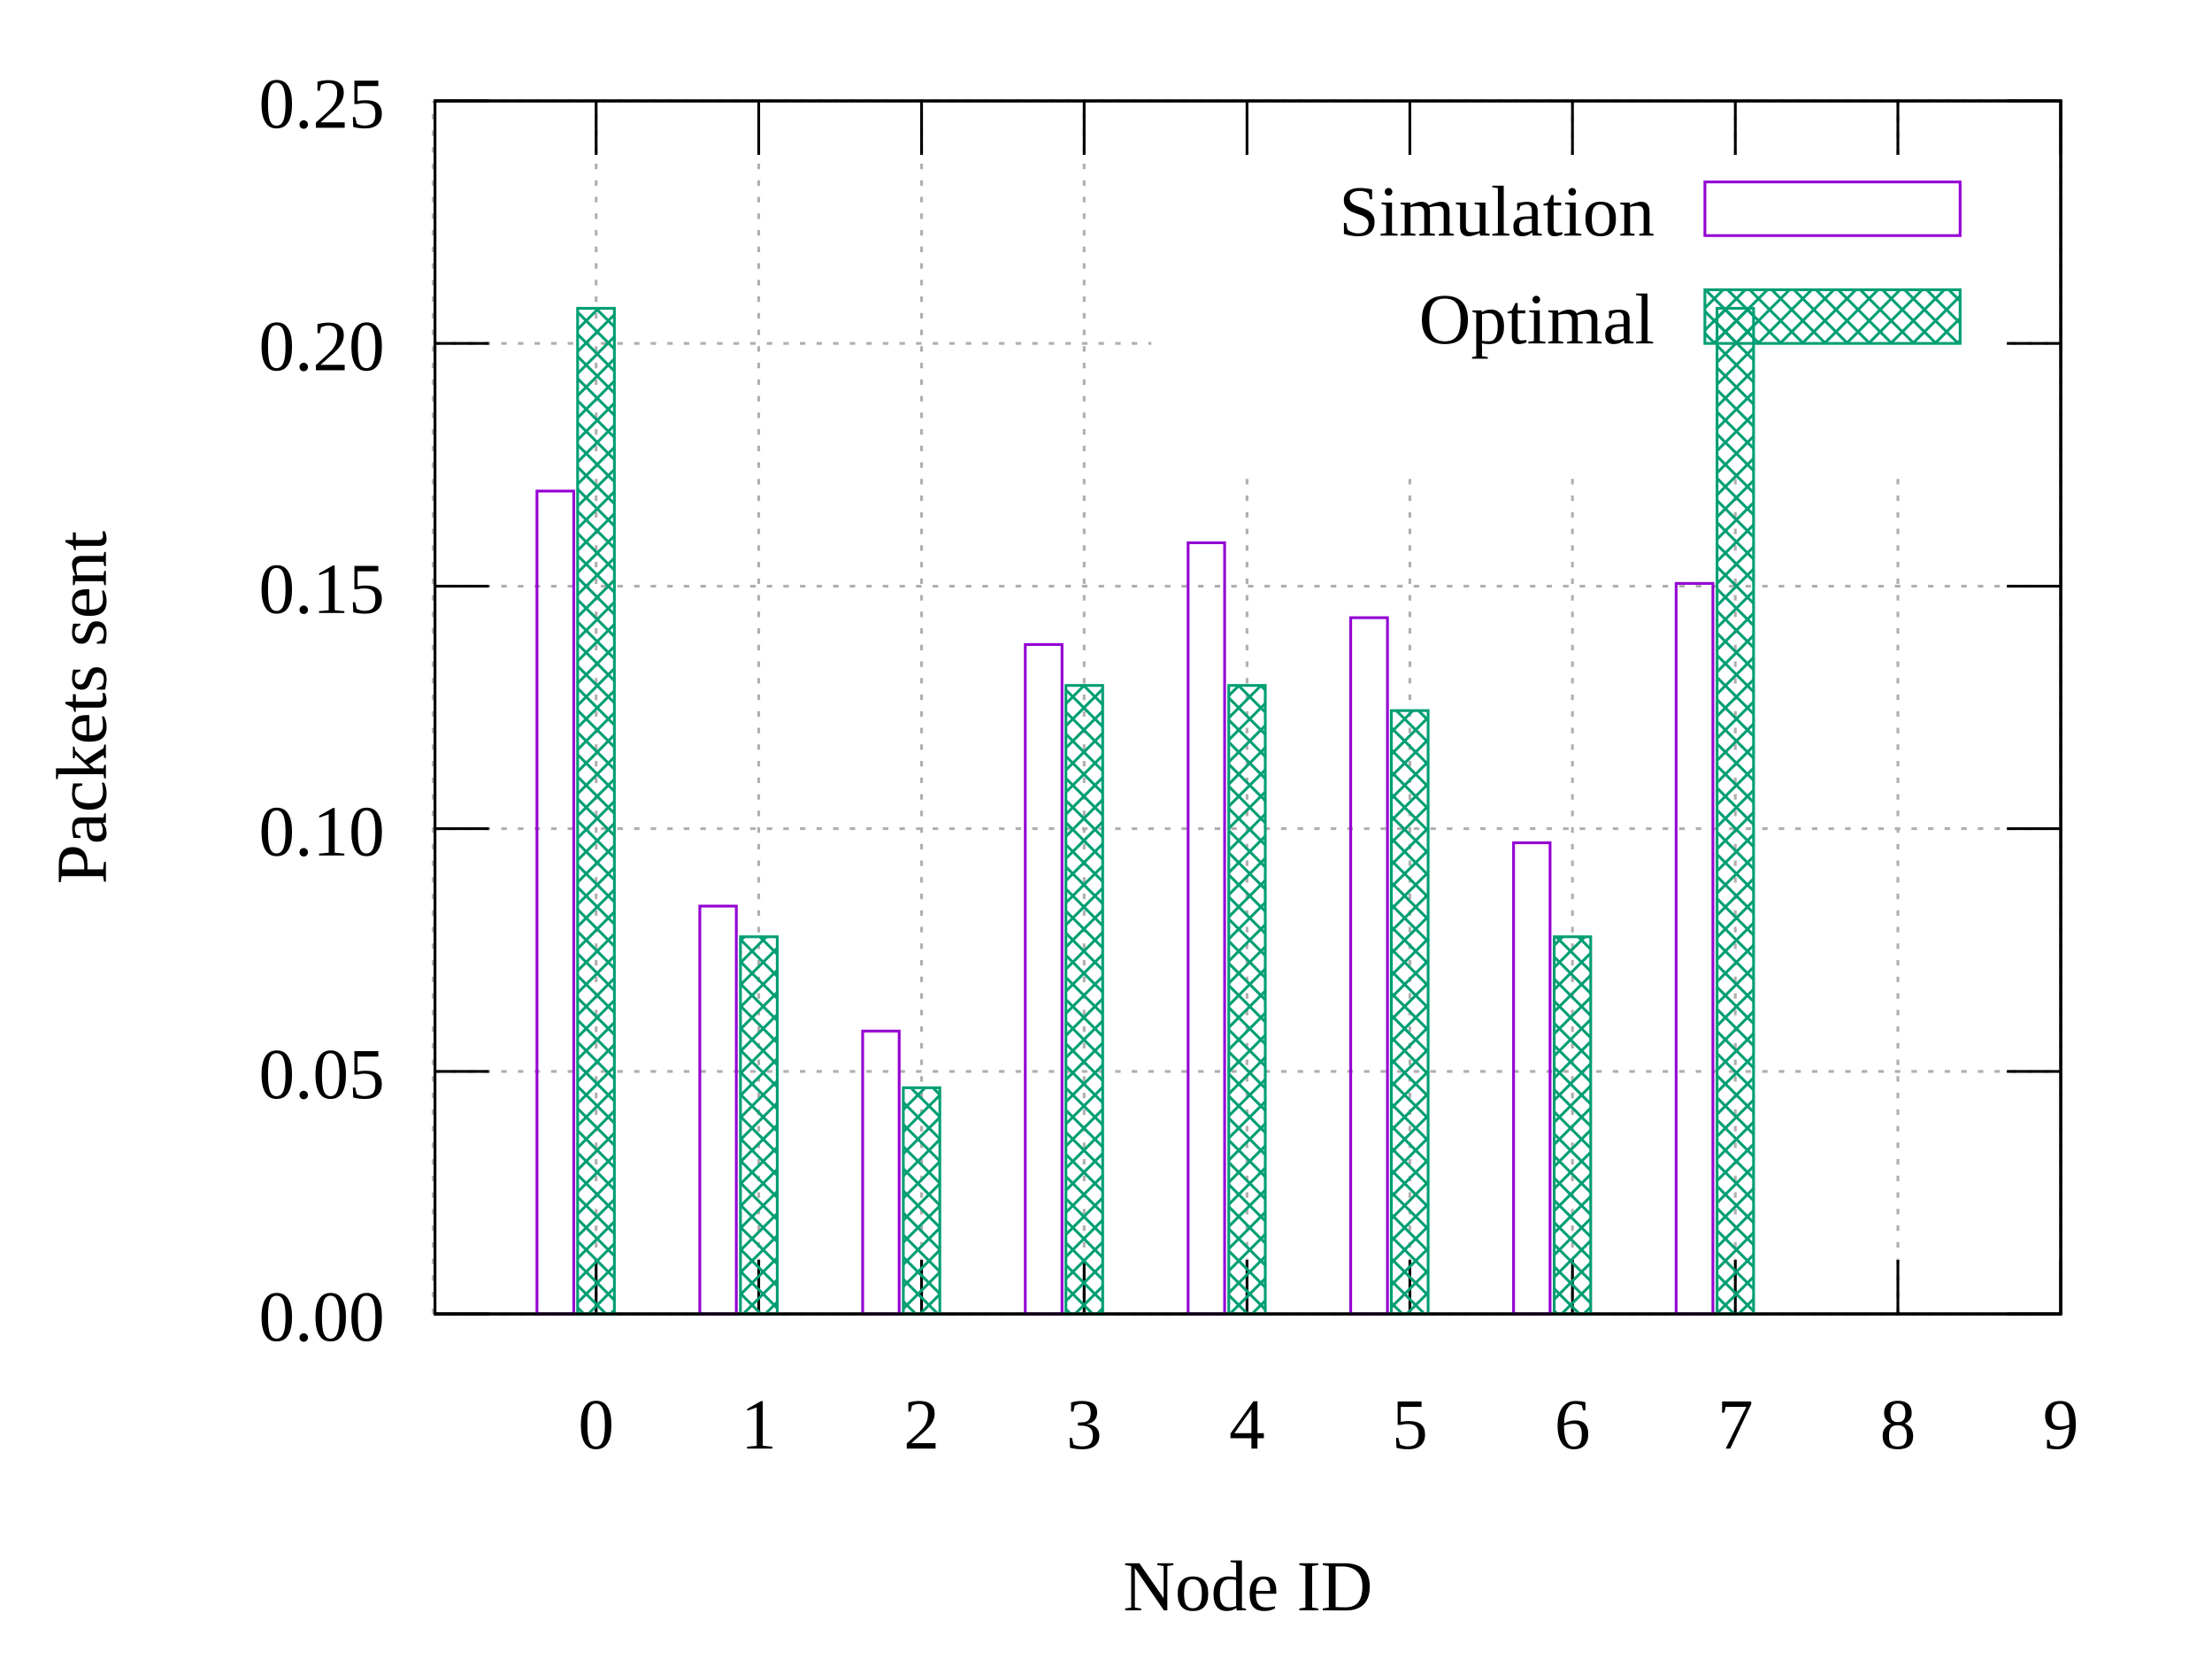
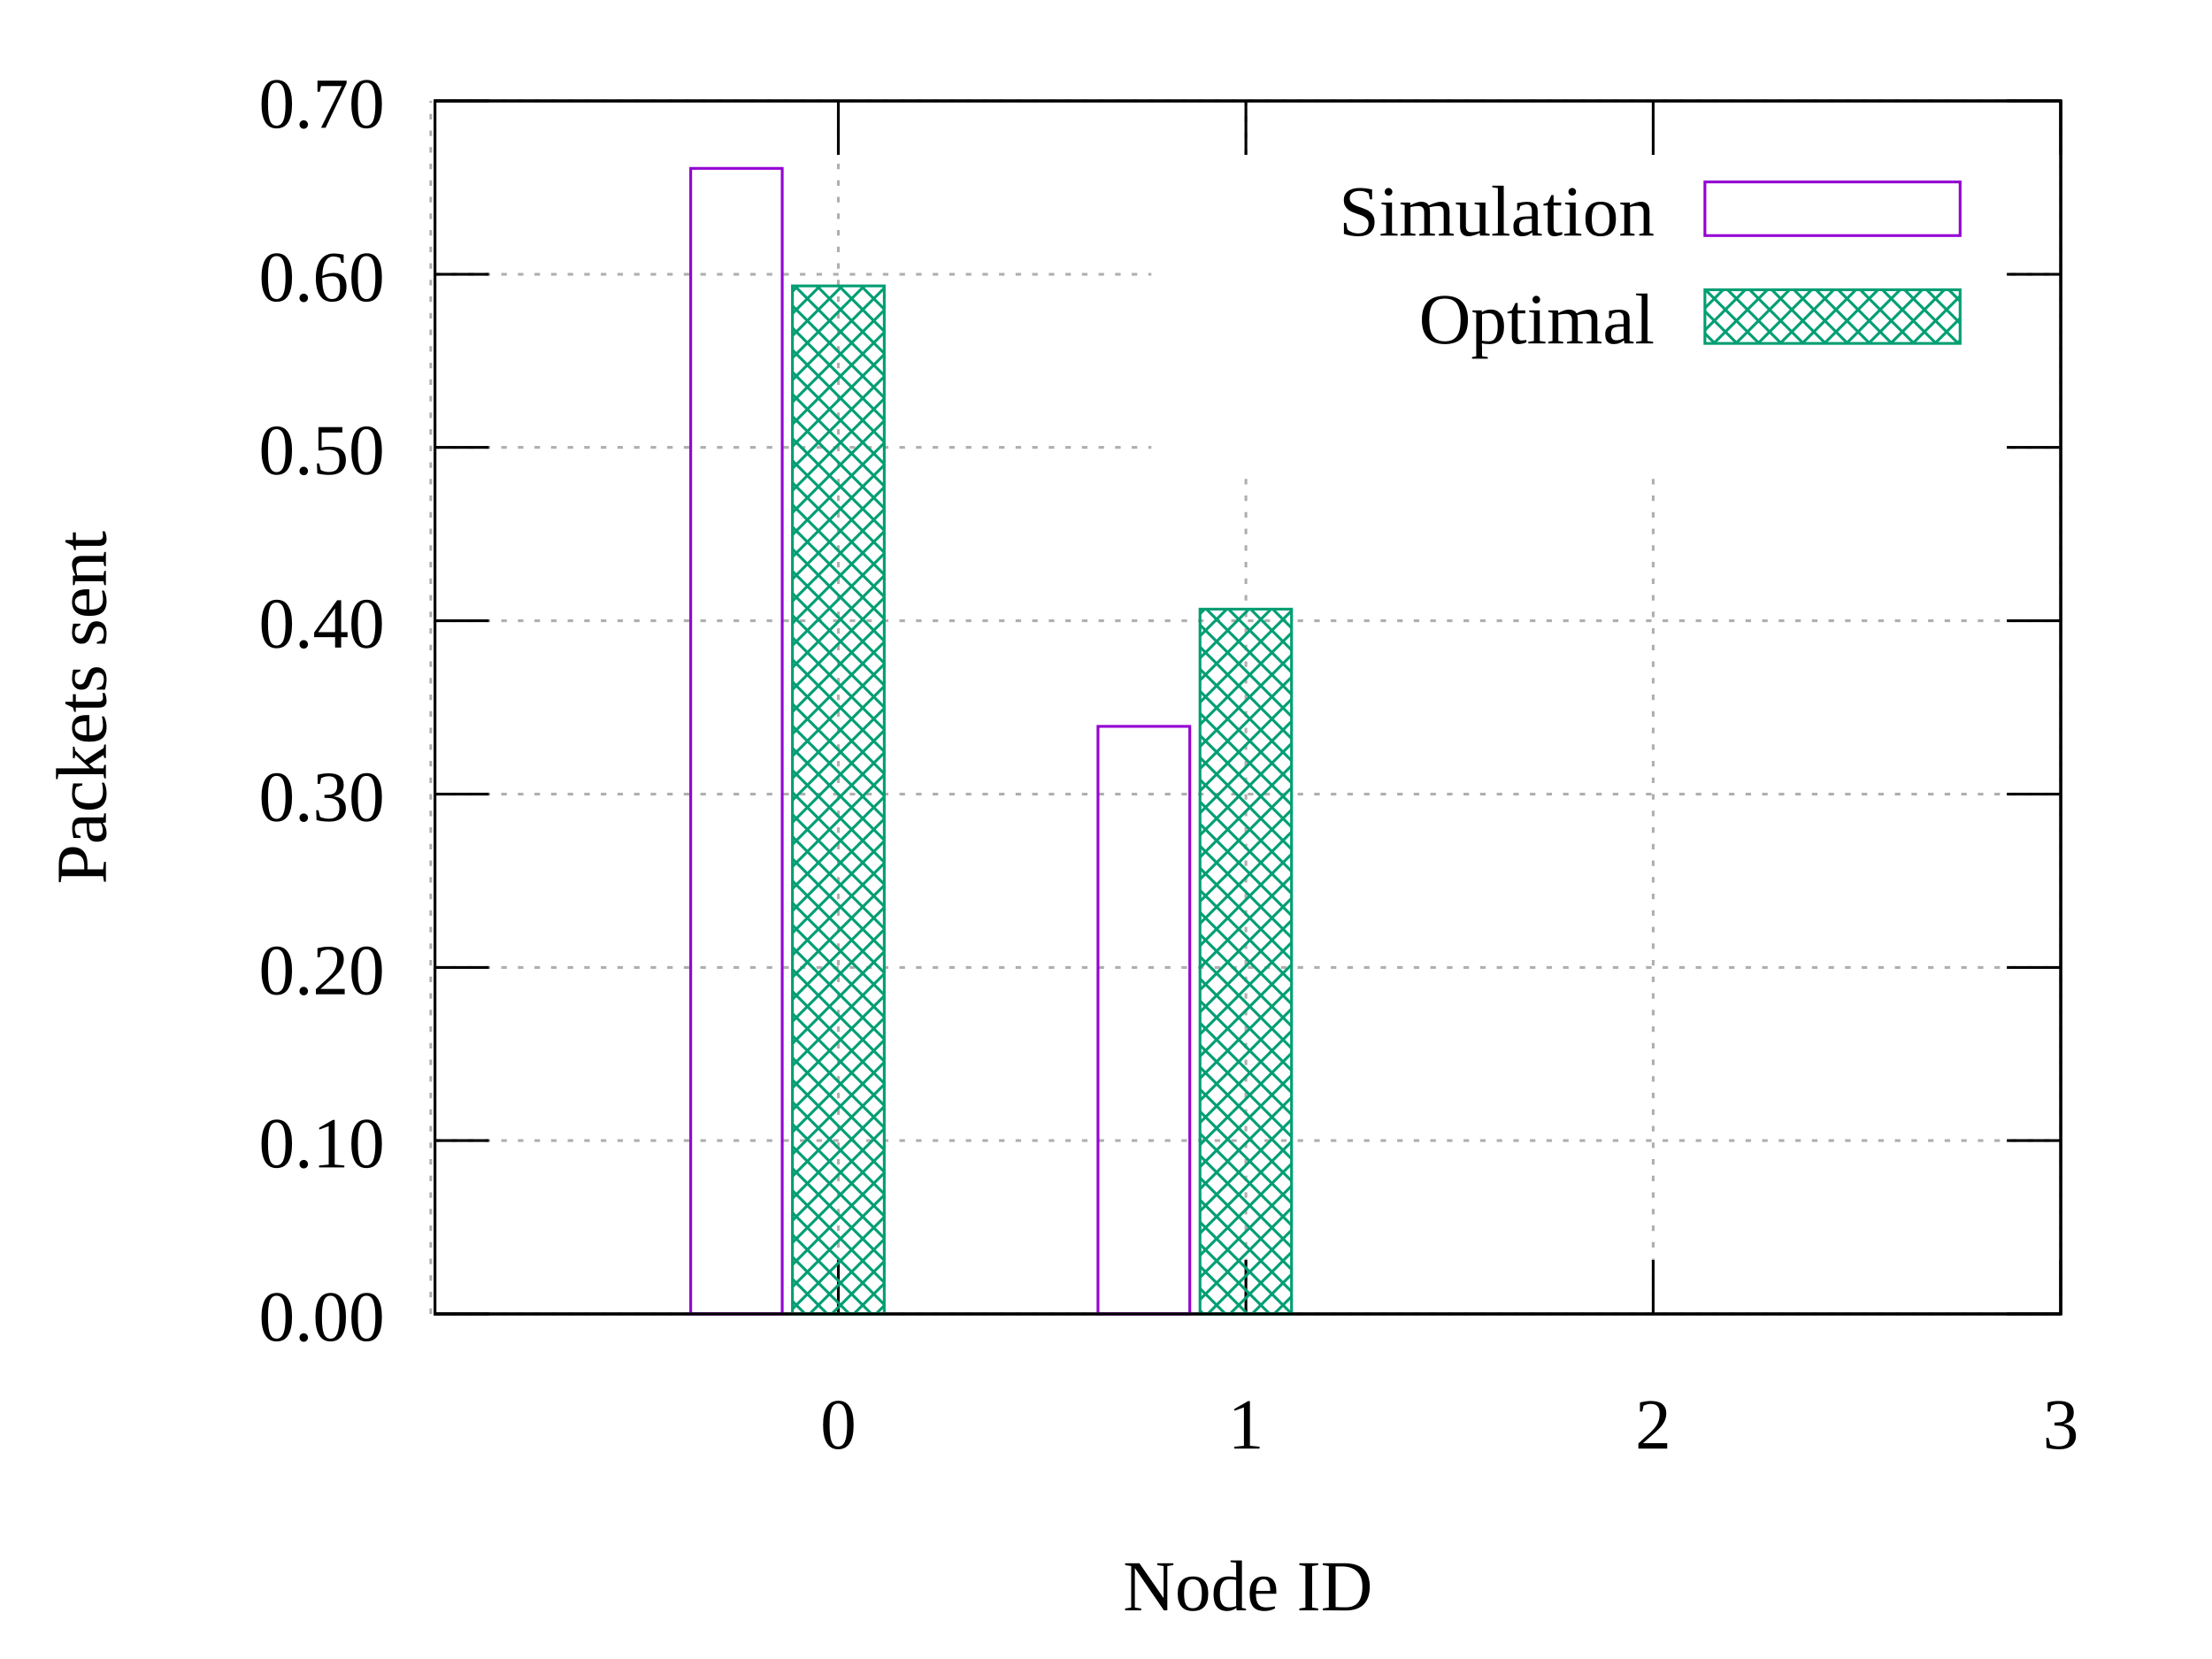
<svg xmlns="http://www.w3.org/2000/svg" xmlns:xlink="http://www.w3.org/1999/xlink" width="800" height="600" viewBox="0 0 800 600">
  <g id="gnuplot_canvas">
    <rect x="0" y="0" width="800" height="600" fill="none" />
    <defs>
      <circle id="gpDot" r="0.5" stroke-width="0.5" />
      <path id="gpPt0" stroke-width="0.103" stroke="currentColor" d="M-1,0 h2 M0,-1 v2" />
      <path id="gpPt1" stroke-width="0.103" stroke="currentColor" d="M-1,-1 L1,1 M1,-1 L-1,1" />
      <path id="gpPt2" stroke-width="0.103" stroke="currentColor" d="M-1,0 L1,0 M0,-1 L0,1 M-1,-1 L1,1 M-1,1 L1,-1" />
      <rect id="gpPt3" stroke-width="0.103" stroke="currentColor" x="-1" y="-1" width="2" height="2" />
      <rect id="gpPt4" stroke-width="0.103" stroke="currentColor" fill="currentColor" x="-1" y="-1" width="2" height="2" />
      <circle id="gpPt5" stroke-width="0.103" stroke="currentColor" cx="0" cy="0" r="1" />
      <use xlink:href="#gpPt5" id="gpPt6" fill="currentColor" stroke="none" />
      <path id="gpPt7" stroke-width="0.103" stroke="currentColor" d="M0,-1.33 L-1.33,0.67 L1.33,0.67 z" />
      <use xlink:href="#gpPt7" id="gpPt8" fill="currentColor" stroke="none" />
      <use xlink:href="#gpPt7" id="gpPt9" stroke="currentColor" transform="rotate(180)" />
      <use xlink:href="#gpPt9" id="gpPt10" fill="currentColor" stroke="none" />
      <use xlink:href="#gpPt3" id="gpPt11" stroke="currentColor" transform="rotate(45)" />
      <use xlink:href="#gpPt11" id="gpPt12" fill="currentColor" stroke="none" />
      <path id="gpPt13" stroke-width="0.103" stroke="currentColor" d="M0,1.330 L1.265,0.411 L0.782,-1.067 L-0.782,-1.076 L-1.265,0.411 z" />
      <use xlink:href="#gpPt13" id="gpPt14" fill="currentColor" stroke="none" />
      <filter id="textbox" filterUnits="objectBoundingBox" x="0" y="0" height="1" width="1">
        <feFlood flood-color="white" flood-opacity="1" result="bgnd" />
        <feComposite in="SourceGraphic" in2="bgnd" operator="atop" />
      </filter>
      <filter id="greybox" filterUnits="objectBoundingBox" x="0" y="0" height="1" width="1">
        <feFlood flood-color="lightgrey" flood-opacity="1" result="grey" />
        <feComposite in="SourceGraphic" in2="grey" operator="atop" />
      </filter>
    </defs>
    <g fill="none" color="white" stroke="currentColor" stroke-width="1.00" stroke-linecap="butt" stroke-linejoin="miter">
</g>
    <g fill="none" color="black" stroke="currentColor" stroke-width="1.00" stroke-linecap="butt" stroke-linejoin="miter">
</g>
    <g fill="none" color="gray" stroke="currentColor" stroke-width="1.00" stroke-linecap="butt" stroke-linejoin="miter">
      <path stroke="rgb(175, 175, 175)" stroke-dasharray="2,4" class="gridline" d="M157.3,475.2 L745.3,475.2  " />
    </g>
    <g fill="none" color="black" stroke="currentColor" stroke-width="1.00" stroke-linecap="butt" stroke-linejoin="miter">
      <path stroke="black" d="M157.3,475.2 L176.8,475.2 M745.3,475.2 L725.8,475.2  " />
      <g transform="translate(139.1,484.9)" stroke="none" fill="black" font-family="Times New Roman" font-size="26.00" text-anchor="end">
        <text>
          <tspan font-family="Times New Roman">0.00</tspan>
        </text>
      </g>
    </g>
    <g fill="none" color="black" stroke="currentColor" stroke-width="1.00" stroke-linecap="butt" stroke-linejoin="miter">
</g>
    <g fill="none" color="gray" stroke="currentColor" stroke-width="1.00" stroke-linecap="butt" stroke-linejoin="miter">
-       <path stroke="rgb(175, 175, 175)" stroke-dasharray="2,4" class="gridline" d="M157.3,387.5 L745.3,387.5  " />
-     </g>
-     <g fill="none" color="black" stroke="currentColor" stroke-width="1.00" stroke-linecap="butt" stroke-linejoin="miter">
-       <path stroke="black" d="M157.3,387.5 L176.8,387.5 M745.3,387.5 L725.8,387.5  " />
-       <g transform="translate(139.1,397.2)" stroke="none" fill="black" font-family="Times New Roman" font-size="26.00" text-anchor="end">
-         <text>
-           <tspan font-family="Times New Roman">0.05</tspan>
-         </text>
-       </g>
-     </g>
-     <g fill="none" color="black" stroke="currentColor" stroke-width="1.00" stroke-linecap="butt" stroke-linejoin="miter">
- </g>
-     <g fill="none" color="gray" stroke="currentColor" stroke-width="1.00" stroke-linecap="butt" stroke-linejoin="miter">
-       <path stroke="rgb(175, 175, 175)" stroke-dasharray="2,4" class="gridline" d="M157.3,299.7 L745.3,299.7  " />
-     </g>
-     <g fill="none" color="black" stroke="currentColor" stroke-width="1.00" stroke-linecap="butt" stroke-linejoin="miter">
-       <path stroke="black" d="M157.3,299.7 L176.8,299.7 M745.3,299.7 L725.8,299.7  " />
-       <g transform="translate(139.1,309.4)" stroke="none" fill="black" font-family="Times New Roman" font-size="26.00" text-anchor="end">
+       <path stroke="rgb(175, 175, 175)" stroke-dasharray="2,4" class="gridline" d="M157.3,412.5 L745.3,412.5  " />
+     </g>
+     <g fill="none" color="black" stroke="currentColor" stroke-width="1.00" stroke-linecap="butt" stroke-linejoin="miter">
+       <path stroke="black" d="M157.3,412.5 L176.8,412.5 M745.3,412.5 L725.8,412.5  " />
+       <g transform="translate(139.1,422.2)" stroke="none" fill="black" font-family="Times New Roman" font-size="26.00" text-anchor="end">
        <text>
          <tspan font-family="Times New Roman">0.10</tspan>
        </text>
      </g>
    </g>
    <g fill="none" color="black" stroke="currentColor" stroke-width="1.00" stroke-linecap="butt" stroke-linejoin="miter">
</g>
    <g fill="none" color="gray" stroke="currentColor" stroke-width="1.00" stroke-linecap="butt" stroke-linejoin="miter">
-       <path stroke="rgb(175, 175, 175)" stroke-dasharray="2,4" class="gridline" d="M157.3,212.0 L745.3,212.0  " />
-     </g>
-     <g fill="none" color="black" stroke="currentColor" stroke-width="1.00" stroke-linecap="butt" stroke-linejoin="miter">
-       <path stroke="black" d="M157.3,212.0 L176.8,212.0 M745.3,212.0 L725.8,212.0  " />
-       <g transform="translate(139.1,221.7)" stroke="none" fill="black" font-family="Times New Roman" font-size="26.00" text-anchor="end">
-         <text>
-           <tspan font-family="Times New Roman">0.15</tspan>
-         </text>
-       </g>
-     </g>
-     <g fill="none" color="black" stroke="currentColor" stroke-width="1.00" stroke-linecap="butt" stroke-linejoin="miter">
- </g>
-     <g fill="none" color="gray" stroke="currentColor" stroke-width="1.00" stroke-linecap="butt" stroke-linejoin="miter">
-       <path stroke="rgb(175, 175, 175)" stroke-dasharray="2,4" class="gridline" d="M157.3,124.2 L416.4,124.2 M727.1,124.2 L745.3,124.2  " />
-     </g>
-     <g fill="none" color="black" stroke="currentColor" stroke-width="1.00" stroke-linecap="butt" stroke-linejoin="miter">
-       <path stroke="black" d="M157.3,124.2 L176.8,124.2 M745.3,124.2 L725.8,124.2  " />
-       <g transform="translate(139.1,133.9)" stroke="none" fill="black" font-family="Times New Roman" font-size="26.00" text-anchor="end">
+       <path stroke="rgb(175, 175, 175)" stroke-dasharray="2,4" class="gridline" d="M157.3,349.9 L745.3,349.9  " />
+     </g>
+     <g fill="none" color="black" stroke="currentColor" stroke-width="1.00" stroke-linecap="butt" stroke-linejoin="miter">
+       <path stroke="black" d="M157.3,349.9 L176.8,349.9 M745.3,349.9 L725.8,349.9  " />
+       <g transform="translate(139.1,359.6)" stroke="none" fill="black" font-family="Times New Roman" font-size="26.00" text-anchor="end">
        <text>
          <tspan font-family="Times New Roman">0.20</tspan>
+         </text>
+       </g>
+     </g>
+     <g fill="none" color="black" stroke="currentColor" stroke-width="1.00" stroke-linecap="butt" stroke-linejoin="miter">
+ </g>
+     <g fill="none" color="gray" stroke="currentColor" stroke-width="1.00" stroke-linecap="butt" stroke-linejoin="miter">
+       <path stroke="rgb(175, 175, 175)" stroke-dasharray="2,4" class="gridline" d="M157.3,287.2 L745.3,287.2  " />
+     </g>
+     <g fill="none" color="black" stroke="currentColor" stroke-width="1.00" stroke-linecap="butt" stroke-linejoin="miter">
+       <path stroke="black" d="M157.3,287.2 L176.8,287.2 M745.3,287.2 L725.8,287.2  " />
+       <g transform="translate(139.1,296.9)" stroke="none" fill="black" font-family="Times New Roman" font-size="26.00" text-anchor="end">
+         <text>
+           <tspan font-family="Times New Roman">0.30</tspan>
+         </text>
+       </g>
+     </g>
+     <g fill="none" color="black" stroke="currentColor" stroke-width="1.00" stroke-linecap="butt" stroke-linejoin="miter">
+ </g>
+     <g fill="none" color="gray" stroke="currentColor" stroke-width="1.00" stroke-linecap="butt" stroke-linejoin="miter">
+       <path stroke="rgb(175, 175, 175)" stroke-dasharray="2,4" class="gridline" d="M157.3,224.5 L745.3,224.5  " />
+     </g>
+     <g fill="none" color="black" stroke="currentColor" stroke-width="1.00" stroke-linecap="butt" stroke-linejoin="miter">
+       <path stroke="black" d="M157.3,224.5 L176.8,224.5 M745.3,224.5 L725.8,224.5  " />
+       <g transform="translate(139.1,234.2)" stroke="none" fill="black" font-family="Times New Roman" font-size="26.00" text-anchor="end">
+         <text>
+           <tspan font-family="Times New Roman">0.40</tspan>
+         </text>
+       </g>
+     </g>
+     <g fill="none" color="black" stroke="currentColor" stroke-width="1.00" stroke-linecap="butt" stroke-linejoin="miter">
+ </g>
+     <g fill="none" color="gray" stroke="currentColor" stroke-width="1.00" stroke-linecap="butt" stroke-linejoin="miter">
+       <path stroke="rgb(175, 175, 175)" stroke-dasharray="2,4" class="gridline" d="M157.3,161.8 L416.4,161.8 M727.1,161.8 L745.3,161.8  " />
+     </g>
+     <g fill="none" color="black" stroke="currentColor" stroke-width="1.00" stroke-linecap="butt" stroke-linejoin="miter">
+       <path stroke="black" d="M157.3,161.8 L176.8,161.8 M745.3,161.8 L725.8,161.8  " />
+       <g transform="translate(139.1,171.5)" stroke="none" fill="black" font-family="Times New Roman" font-size="26.00" text-anchor="end">
+         <text>
+           <tspan font-family="Times New Roman">0.50</tspan>
+         </text>
+       </g>
+     </g>
+     <g fill="none" color="black" stroke="currentColor" stroke-width="1.00" stroke-linecap="butt" stroke-linejoin="miter">
+ </g>
+     <g fill="none" color="gray" stroke="currentColor" stroke-width="1.00" stroke-linecap="butt" stroke-linejoin="miter">
+       <path stroke="rgb(175, 175, 175)" stroke-dasharray="2,4" class="gridline" d="M157.3,99.2 L416.4,99.2 M727.1,99.2 L745.3,99.2  " />
+     </g>
+     <g fill="none" color="black" stroke="currentColor" stroke-width="1.00" stroke-linecap="butt" stroke-linejoin="miter">
+       <path stroke="black" d="M157.3,99.2 L176.8,99.2 M745.3,99.2 L725.8,99.2  " />
+       <g transform="translate(139.1,108.9)" stroke="none" fill="black" font-family="Times New Roman" font-size="26.00" text-anchor="end">
+         <text>
+           <tspan font-family="Times New Roman">0.60</tspan>
        </text>
      </g>
    </g>
    <g fill="none" color="black" stroke="currentColor" stroke-width="1.00" stroke-linecap="butt" stroke-linejoin="miter">
</g>
    <g fill="none" color="gray" stroke="currentColor" stroke-width="1.00" stroke-linecap="butt" stroke-linejoin="miter">
      <path stroke="rgb(175, 175, 175)" stroke-dasharray="2,4" class="gridline" d="M157.3,36.5 L745.3,36.5  " />
    </g>
    <g fill="none" color="black" stroke="currentColor" stroke-width="1.00" stroke-linecap="butt" stroke-linejoin="miter">
      <path stroke="black" d="M157.3,36.5 L176.8,36.5 M745.3,36.5 L725.8,36.5  " />
      <g transform="translate(139.1,46.2)" stroke="none" fill="black" font-family="Times New Roman" font-size="26.00" text-anchor="end">
        <text>
-           <tspan font-family="Times New Roman">0.25</tspan>
-         </text>
-       </g>
-     </g>
-     <g fill="none" color="black" stroke="currentColor" stroke-width="1.00" stroke-linecap="butt" stroke-linejoin="miter">
- </g>
-     <g fill="none" color="gray" stroke="currentColor" stroke-width="1.00" stroke-linecap="butt" stroke-linejoin="miter">
-       <path stroke="rgb(175, 175, 175)" stroke-dasharray="2,4" class="gridline" d="M156.7,475.2 L156.7,36.5  " />
-     </g>
-     <g fill="none" color="black" stroke="currentColor" stroke-width="1.00" stroke-linecap="butt" stroke-linejoin="miter">
- </g>
-     <g fill="none" color="gray" stroke="currentColor" stroke-width="1.00" stroke-linecap="butt" stroke-linejoin="miter">
-       <path stroke="rgb(175, 175, 175)" stroke-dasharray="2,4" class="gridline" d="M215.6,475.2 L215.6,36.5  " />
-     </g>
-     <g fill="none" color="black" stroke="currentColor" stroke-width="1.00" stroke-linecap="butt" stroke-linejoin="miter">
-       <path stroke="black" d="M215.6,475.2 L215.6,455.7 M215.6,36.5 L215.6,56.0  " />
-       <g transform="translate(215.6,523.9)" stroke="none" fill="black" font-family="Times New Roman" font-size="26.00" text-anchor="middle">
+           <tspan font-family="Times New Roman">0.70</tspan>
+         </text>
+       </g>
+     </g>
+     <g fill="none" color="black" stroke="currentColor" stroke-width="1.00" stroke-linecap="butt" stroke-linejoin="miter">
+ </g>
+     <g fill="none" color="gray" stroke="currentColor" stroke-width="1.00" stroke-linecap="butt" stroke-linejoin="miter">
+       <path stroke="rgb(175, 175, 175)" stroke-dasharray="2,4" class="gridline" d="M155.8,475.2 L155.8,36.5  " />
+     </g>
+     <g fill="none" color="black" stroke="currentColor" stroke-width="1.00" stroke-linecap="butt" stroke-linejoin="miter">
+ </g>
+     <g fill="none" color="gray" stroke="currentColor" stroke-width="1.00" stroke-linecap="butt" stroke-linejoin="miter">
+       <path stroke="rgb(175, 175, 175)" stroke-dasharray="2,4" class="gridline" d="M303.2,475.2 L303.2,36.5  " />
+     </g>
+     <g fill="none" color="black" stroke="currentColor" stroke-width="1.00" stroke-linecap="butt" stroke-linejoin="miter">
+       <path stroke="black" d="M303.2,475.2 L303.2,455.7 M303.2,36.5 L303.2,56.0  " />
+       <g transform="translate(303.2,523.9)" stroke="none" fill="black" font-family="Times New Roman" font-size="26.00" text-anchor="middle">
        <text>
          <tspan font-family="Times New Roman"> 0</tspan>
        </text>
      </g>
    </g>
    <g fill="none" color="black" stroke="currentColor" stroke-width="1.00" stroke-linecap="butt" stroke-linejoin="miter">
</g>
    <g fill="none" color="gray" stroke="currentColor" stroke-width="1.00" stroke-linecap="butt" stroke-linejoin="miter">
-       <path stroke="rgb(175, 175, 175)" stroke-dasharray="2,4" class="gridline" d="M274.4,475.2 L274.4,36.5  " />
-     </g>
-     <g fill="none" color="black" stroke="currentColor" stroke-width="1.00" stroke-linecap="butt" stroke-linejoin="miter">
-       <path stroke="black" d="M274.4,475.2 L274.4,455.7 M274.4,36.5 L274.4,56.0  " />
-       <g transform="translate(274.4,523.9)" stroke="none" fill="black" font-family="Times New Roman" font-size="26.00" text-anchor="middle">
+       <path stroke="rgb(175, 175, 175)" stroke-dasharray="2,4" class="gridline" d="M450.6,475.2 L450.6,173.0 M450.6,56.0 L450.6,36.5  " />
+     </g>
+     <g fill="none" color="black" stroke="currentColor" stroke-width="1.00" stroke-linecap="butt" stroke-linejoin="miter">
+       <path stroke="black" d="M450.6,475.2 L450.6,455.7 M450.6,36.5 L450.6,56.0  " />
+       <g transform="translate(450.6,523.9)" stroke="none" fill="black" font-family="Times New Roman" font-size="26.00" text-anchor="middle">
        <text>
          <tspan font-family="Times New Roman"> 1</tspan>
        </text>
      </g>
    </g>
    <g fill="none" color="black" stroke="currentColor" stroke-width="1.00" stroke-linecap="butt" stroke-linejoin="miter">
</g>
    <g fill="none" color="gray" stroke="currentColor" stroke-width="1.00" stroke-linecap="butt" stroke-linejoin="miter">
-       <path stroke="rgb(175, 175, 175)" stroke-dasharray="2,4" class="gridline" d="M333.3,475.2 L333.3,36.5  " />
-     </g>
-     <g fill="none" color="black" stroke="currentColor" stroke-width="1.00" stroke-linecap="butt" stroke-linejoin="miter">
-       <path stroke="black" d="M333.3,475.2 L333.3,455.7 M333.3,36.5 L333.3,56.0  " />
-       <g transform="translate(333.3,523.9)" stroke="none" fill="black" font-family="Times New Roman" font-size="26.00" text-anchor="middle">
+       <path stroke="rgb(175, 175, 175)" stroke-dasharray="2,4" class="gridline" d="M597.9,475.2 L597.9,173.0 M597.9,56.0 L597.9,36.5  " />
+     </g>
+     <g fill="none" color="black" stroke="currentColor" stroke-width="1.00" stroke-linecap="butt" stroke-linejoin="miter">
+       <path stroke="black" d="M597.9,475.2 L597.9,455.7 M597.9,36.5 L597.9,56.0  " />
+       <g transform="translate(597.9,523.9)" stroke="none" fill="black" font-family="Times New Roman" font-size="26.00" text-anchor="middle">
        <text>
          <tspan font-family="Times New Roman"> 2</tspan>
-         </text>
-       </g>
-     </g>
-     <g fill="none" color="black" stroke="currentColor" stroke-width="1.00" stroke-linecap="butt" stroke-linejoin="miter">
- </g>
-     <g fill="none" color="gray" stroke="currentColor" stroke-width="1.00" stroke-linecap="butt" stroke-linejoin="miter">
-       <path stroke="rgb(175, 175, 175)" stroke-dasharray="2,4" class="gridline" d="M392.1,475.2 L392.1,36.5  " />
-     </g>
-     <g fill="none" color="black" stroke="currentColor" stroke-width="1.00" stroke-linecap="butt" stroke-linejoin="miter">
-       <path stroke="black" d="M392.1,475.2 L392.1,455.7 M392.1,36.5 L392.1,56.0  " />
-       <g transform="translate(392.1,523.9)" stroke="none" fill="black" font-family="Times New Roman" font-size="26.00" text-anchor="middle">
-         <text>
-           <tspan font-family="Times New Roman"> 3</tspan>
-         </text>
-       </g>
-     </g>
-     <g fill="none" color="black" stroke="currentColor" stroke-width="1.00" stroke-linecap="butt" stroke-linejoin="miter">
- </g>
-     <g fill="none" color="gray" stroke="currentColor" stroke-width="1.00" stroke-linecap="butt" stroke-linejoin="miter">
-       <path stroke="rgb(175, 175, 175)" stroke-dasharray="2,4" class="gridline" d="M451.0,475.2 L451.0,173.0 M451.0,56.0 L451.0,36.5  " />
-     </g>
-     <g fill="none" color="black" stroke="currentColor" stroke-width="1.00" stroke-linecap="butt" stroke-linejoin="miter">
-       <path stroke="black" d="M451.0,475.2 L451.0,455.7 M451.0,36.5 L451.0,56.0  " />
-       <g transform="translate(451.0,523.9)" stroke="none" fill="black" font-family="Times New Roman" font-size="26.00" text-anchor="middle">
-         <text>
-           <tspan font-family="Times New Roman"> 4</tspan>
-         </text>
-       </g>
-     </g>
-     <g fill="none" color="black" stroke="currentColor" stroke-width="1.00" stroke-linecap="butt" stroke-linejoin="miter">
- </g>
-     <g fill="none" color="gray" stroke="currentColor" stroke-width="1.00" stroke-linecap="butt" stroke-linejoin="miter">
-       <path stroke="rgb(175, 175, 175)" stroke-dasharray="2,4" class="gridline" d="M509.9,475.2 L509.9,173.0 M509.9,56.0 L509.9,36.5  " />
-     </g>
-     <g fill="none" color="black" stroke="currentColor" stroke-width="1.00" stroke-linecap="butt" stroke-linejoin="miter">
-       <path stroke="black" d="M509.9,475.2 L509.9,455.7 M509.9,36.5 L509.9,56.0  " />
-       <g transform="translate(509.9,523.9)" stroke="none" fill="black" font-family="Times New Roman" font-size="26.00" text-anchor="middle">
-         <text>
-           <tspan font-family="Times New Roman"> 5</tspan>
-         </text>
-       </g>
-     </g>
-     <g fill="none" color="black" stroke="currentColor" stroke-width="1.00" stroke-linecap="butt" stroke-linejoin="miter">
- </g>
-     <g fill="none" color="gray" stroke="currentColor" stroke-width="1.00" stroke-linecap="butt" stroke-linejoin="miter">
-       <path stroke="rgb(175, 175, 175)" stroke-dasharray="2,4" class="gridline" d="M568.7,475.2 L568.7,173.0 M568.7,56.0 L568.7,36.5  " />
-     </g>
-     <g fill="none" color="black" stroke="currentColor" stroke-width="1.00" stroke-linecap="butt" stroke-linejoin="miter">
-       <path stroke="black" d="M568.7,475.2 L568.7,455.7 M568.7,36.5 L568.7,56.0  " />
-       <g transform="translate(568.7,523.9)" stroke="none" fill="black" font-family="Times New Roman" font-size="26.00" text-anchor="middle">
-         <text>
-           <tspan font-family="Times New Roman"> 6</tspan>
-         </text>
-       </g>
-     </g>
-     <g fill="none" color="black" stroke="currentColor" stroke-width="1.00" stroke-linecap="butt" stroke-linejoin="miter">
- </g>
-     <g fill="none" color="gray" stroke="currentColor" stroke-width="1.00" stroke-linecap="butt" stroke-linejoin="miter">
-       <path stroke="rgb(175, 175, 175)" stroke-dasharray="2,4" class="gridline" d="M627.6,475.2 L627.6,173.0 M627.6,56.0 L627.6,36.5  " />
-     </g>
-     <g fill="none" color="black" stroke="currentColor" stroke-width="1.00" stroke-linecap="butt" stroke-linejoin="miter">
-       <path stroke="black" d="M627.6,475.2 L627.6,455.7 M627.6,36.5 L627.6,56.0  " />
-       <g transform="translate(627.6,523.9)" stroke="none" fill="black" font-family="Times New Roman" font-size="26.00" text-anchor="middle">
-         <text>
-           <tspan font-family="Times New Roman"> 7</tspan>
-         </text>
-       </g>
-     </g>
-     <g fill="none" color="black" stroke="currentColor" stroke-width="1.00" stroke-linecap="butt" stroke-linejoin="miter">
- </g>
-     <g fill="none" color="gray" stroke="currentColor" stroke-width="1.00" stroke-linecap="butt" stroke-linejoin="miter">
-       <path stroke="rgb(175, 175, 175)" stroke-dasharray="2,4" class="gridline" d="M686.4,475.2 L686.4,173.0 M686.4,56.0 L686.4,36.5  " />
-     </g>
-     <g fill="none" color="black" stroke="currentColor" stroke-width="1.00" stroke-linecap="butt" stroke-linejoin="miter">
-       <path stroke="black" d="M686.4,475.2 L686.4,455.7 M686.4,36.5 L686.4,56.0  " />
-       <g transform="translate(686.4,523.9)" stroke="none" fill="black" font-family="Times New Roman" font-size="26.00" text-anchor="middle">
-         <text>
-           <tspan font-family="Times New Roman"> 8</tspan>
        </text>
      </g>
    </g>
    <g fill="none" color="black" stroke="currentColor" stroke-width="1.00" stroke-linecap="butt" stroke-linejoin="miter">
</g>
    <g fill="none" color="gray" stroke="currentColor" stroke-width="1.00" stroke-linecap="butt" stroke-linejoin="miter">
      <path stroke="rgb(175, 175, 175)" stroke-dasharray="2,4" class="gridline" d="M745.3,475.2 L745.3,36.5  " />
    </g>
    <g fill="none" color="black" stroke="currentColor" stroke-width="1.00" stroke-linecap="butt" stroke-linejoin="miter">
      <path stroke="black" d="M745.3,475.2 L745.3,455.7 M745.3,36.5 L745.3,56.0  " />
      <g transform="translate(745.3,523.9)" stroke="none" fill="black" font-family="Times New Roman" font-size="26.00" text-anchor="middle">
        <text>
-           <tspan font-family="Times New Roman"> 9</tspan>
+           <tspan font-family="Times New Roman"> 3</tspan>
        </text>
      </g>
    </g>
    <g fill="none" color="black" stroke="currentColor" stroke-width="1.00" stroke-linecap="butt" stroke-linejoin="miter">
</g>
    <g fill="none" color="black" stroke="currentColor" stroke-width="1.00" stroke-linecap="butt" stroke-linejoin="miter">
      <path stroke="black" d="M157.3,36.5 L157.3,475.2 L745.3,475.2 L745.3,36.5 L157.3,36.5 Z  " />
    </g>
    <g fill="none" color="black" stroke="currentColor" stroke-width="1.00" stroke-linecap="butt" stroke-linejoin="miter">
      <g transform="translate(38.3,255.9) rotate(270)" stroke="none" fill="black" font-family="Times New Roman" font-size="26.00" text-anchor="middle">
        <text>
          <tspan font-family="Times New Roman">Packets sent</tspan>
        </text>
      </g>
    </g>
    <g fill="none" color="black" stroke="currentColor" stroke-width="1.00" stroke-linecap="butt" stroke-linejoin="miter">
      <g transform="translate(451.3,582.4)" stroke="none" fill="black" font-family="Times New Roman" font-size="26.00" text-anchor="middle">
        <text>
          <tspan font-family="Times New Roman">Node ID</tspan>
        </text>
      </g>
    </g>
    <g fill="none" color="black" stroke="currentColor" stroke-width="1.00" stroke-linecap="butt" stroke-linejoin="miter">
</g>
    <g id="gnuplot_plot_1">
      <g fill="none" color="black" stroke="currentColor" stroke-width="1.00" stroke-linecap="butt" stroke-linejoin="miter">
        <g transform="translate(598.4,85.2)" stroke="none" fill="black" font-family="Times New Roman" font-size="26.00" text-anchor="end">
          <text>
            <tspan font-family="Times New Roman">Simulation</tspan>
          </text>
        </g>
      </g>
      <g fill="none" color="black" stroke="currentColor" stroke-width="1.00" stroke-linecap="butt" stroke-linejoin="miter">
        <defs>
          <pattern id="gpPat1" patternUnits="userSpaceOnUse" x="0" y="0" width="8" height="8">
		</pattern>
        </defs>
        <g stroke="none" shape-rendering="crispEdges">
          <polygon fill="url(#gpPat1)" points="616.6,85.2 708.9,85.2 708.9,65.7 616.6,65.7 " />
        </g>
        <path stroke="rgb(148,   0, 211)" d="M616.6,85.2 L708.9,85.2 L708.9,65.8 L616.6,65.8 L616.6,85.2 Z  " />
      </g>
      <g fill="none" color="black" stroke="currentColor" stroke-width="1.00" stroke-linecap="butt" stroke-linejoin="miter">
        <defs>
          <pattern id="gpPat2" patternUnits="userSpaceOnUse" x="0" y="0" width="8" height="8">
		</pattern>
        </defs>
        <g stroke="none" shape-rendering="crispEdges">
-           <polygon fill="url(#gpPat2)" points="194.2,475.2 207.6,475.2 207.6,177.5 194.2,177.5 " />
-         </g>
-         <path stroke="rgb(148,   0, 211)" d="M194.2,475.2 L194.2,177.6 L207.5,177.6 L207.5,475.2 L194.2,475.2 Z  " />
-         <g stroke="none" shape-rendering="crispEdges">
-           <polygon fill="url(#gpPat2)" points="253.1,475.2 266.4,475.2 266.4,327.6 253.1,327.6 " />
-         </g>
-         <path stroke="rgb(148,   0, 211)" d="M253.1,475.2 L253.1,327.7 L266.3,327.7 L266.3,475.2 L253.1,475.2 Z  " />
-         <g stroke="none" shape-rendering="crispEdges">
-           <polygon fill="url(#gpPat2)" points="312.0,475.2 325.3,475.2 325.3,372.8 312.0,372.8 " />
-         </g>
-         <path stroke="rgb(148,   0, 211)" d="M312.0,475.2 L312.0,372.9 L325.2,372.9 L325.2,475.2 L312.0,475.2 Z  " />
-         <g stroke="none" shape-rendering="crispEdges">
-           <polygon fill="url(#gpPat2)" points="370.8,475.2 384.2,475.2 384.2,233.0 370.8,233.0 " />
-         </g>
-         <path stroke="rgb(148,   0, 211)" d="M370.8,475.2 L370.8,233.1 L384.1,233.1 L384.1,475.2 L370.8,475.2 Z  " />
-         <g stroke="none" shape-rendering="crispEdges">
-           <polygon fill="url(#gpPat2)" points="429.7,475.2 443.0,475.2 443.0,196.2 429.7,196.2 " />
-         </g>
-         <path stroke="rgb(148,   0, 211)" d="M429.7,475.2 L429.7,196.3 L442.9,196.3 L442.9,475.2 L429.7,475.2 Z  " />
-         <g stroke="none" shape-rendering="crispEdges">
-           <polygon fill="url(#gpPat2)" points="488.5,475.2 501.9,475.2 501.9,223.3 488.5,223.3 " />
-         </g>
-         <path stroke="rgb(148,   0, 211)" d="M488.5,475.2 L488.5,223.4 L501.8,223.4 L501.8,475.2 L488.5,475.2 Z  " />
-         <g stroke="none" shape-rendering="crispEdges">
-           <polygon fill="url(#gpPat2)" points="547.4,475.2 560.7,475.2 560.7,304.7 547.4,304.7 " />
-         </g>
-         <path stroke="rgb(148,   0, 211)" d="M547.4,475.2 L547.4,304.8 L560.6,304.8 L560.6,475.2 L547.4,475.2 Z  " />
-         <g stroke="none" shape-rendering="crispEdges">
-           <polygon fill="url(#gpPat2)" points="606.2,475.2 619.6,475.2 619.6,210.9 606.2,210.9 " />
-         </g>
-         <path stroke="rgb(148,   0, 211)" d="M606.2,475.2 L606.2,211.0 L619.5,211.0 L619.5,475.2 L606.2,475.2 Z  " />
+           <polygon fill="url(#gpPat2)" points="249.8,475.2 283.0,475.2 283.0,60.8 249.8,60.8 " />
+         </g>
+         <path stroke="rgb(148,   0, 211)" d="M249.8,475.2 L249.8,60.9 L282.9,60.9 L282.9,475.2 L249.8,475.2 Z  " />
+         <g stroke="none" shape-rendering="crispEdges">
+           <polygon fill="url(#gpPat2)" points="397.1,475.2 430.4,475.2 430.4,262.6 397.1,262.6 " />
+         </g>
+         <path stroke="rgb(148,   0, 211)" d="M397.1,475.2 L397.1,262.7 L430.3,262.7 L430.3,475.2 L397.1,475.2 Z  " />
      </g>
    </g>
    <g id="gnuplot_plot_2">
      <g fill="none" color="black" stroke="currentColor" stroke-width="1.00" stroke-linecap="butt" stroke-linejoin="miter">
        <g transform="translate(598.4,124.2)" stroke="none" fill="black" font-family="Times New Roman" font-size="26.00" text-anchor="end">
          <text>
            <tspan font-family="Times New Roman">Optimal</tspan>
          </text>
        </g>
      </g>
      <g fill="none" color="black" stroke="currentColor" stroke-width="1.00" stroke-linecap="butt" stroke-linejoin="miter">
        <defs>
          <pattern id="gpPat3" patternUnits="userSpaceOnUse" x="0" y="0" width="8" height="8">
            <path style="fill:none; stroke:rgb(0,158,115)" d="M0,0 L8,8 M0,8 L8,0" />
          </pattern>
        </defs>
        <g stroke="none" shape-rendering="crispEdges">
          <polygon fill="url(#gpPat3)" points="616.6,124.2 708.9,124.2 708.9,104.7 616.6,104.7 " />
        </g>
        <path stroke="rgb(  0, 158, 115)" d="M616.6,124.2 L708.9,124.2 L708.9,104.8 L616.6,104.8 L616.6,124.2 Z  " />
      </g>
      <g fill="none" color="black" stroke="currentColor" stroke-width="1.00" stroke-linecap="butt" stroke-linejoin="miter">
        <defs>
          <pattern id="gpPat4" patternUnits="userSpaceOnUse" x="0" y="0" width="8" height="8">
            <path style="fill:none; stroke:rgb(0,158,115)" d="M0,0 L8,8 M0,8 L8,0" />
          </pattern>
        </defs>
        <g stroke="none" shape-rendering="crispEdges">
-           <polygon fill="url(#gpPat4)" points="208.9,475.2 222.3,475.2 222.3,111.4 208.9,111.4 " />
-         </g>
-         <path stroke="rgb(  0, 158, 115)" d="M208.9,475.2 L208.9,111.5 L222.2,111.5 L222.2,475.2 L208.9,475.2 Z  " />
-         <g stroke="none" shape-rendering="crispEdges">
-           <polygon fill="url(#gpPat4)" points="267.8,475.2 281.2,475.2 281.2,338.7 267.8,338.7 " />
-         </g>
-         <path stroke="rgb(  0, 158, 115)" d="M267.8,475.2 L267.8,338.8 L281.1,338.8 L281.1,475.2 L267.8,475.2 Z  " />
-         <g stroke="none" shape-rendering="crispEdges">
-           <polygon fill="url(#gpPat4)" points="326.7,475.2 340.0,475.2 340.0,393.3 326.7,393.3 " />
-         </g>
-         <path stroke="rgb(  0, 158, 115)" d="M326.7,475.2 L326.7,393.4 L339.9,393.4 L339.9,475.2 L326.7,475.2 Z  " />
-         <g stroke="none" shape-rendering="crispEdges">
-           <polygon fill="url(#gpPat4)" points="385.5,475.2 398.9,475.2 398.9,247.8 385.5,247.8 " />
-         </g>
-         <path stroke="rgb(  0, 158, 115)" d="M385.5,475.2 L385.5,247.9 L398.8,247.9 L398.8,475.2 L385.5,475.2 Z  " />
-         <g stroke="none" shape-rendering="crispEdges">
-           <polygon fill="url(#gpPat4)" points="444.4,475.2 457.7,475.2 457.7,247.8 444.4,247.8 " />
-         </g>
-         <path stroke="rgb(  0, 158, 115)" d="M444.4,475.2 L444.4,247.9 L457.6,247.9 L457.6,475.2 L444.4,475.2 Z  " />
-         <g stroke="none" shape-rendering="crispEdges">
-           <polygon fill="url(#gpPat4)" points="503.2,475.2 516.6,475.2 516.6,256.9 503.2,256.9 " />
-         </g>
-         <path stroke="rgb(  0, 158, 115)" d="M503.2,475.2 L503.2,257.0 L516.5,257.0 L516.5,475.2 L503.2,475.2 Z  " />
-         <g stroke="none" shape-rendering="crispEdges">
-           <polygon fill="url(#gpPat4)" points="562.1,475.2 575.4,475.2 575.4,338.7 562.1,338.7 " />
-         </g>
-         <path stroke="rgb(  0, 158, 115)" d="M562.1,475.2 L562.1,338.8 L575.3,338.8 L575.3,475.2 L562.1,475.2 Z  " />
-         <g stroke="none" shape-rendering="crispEdges">
-           <polygon fill="url(#gpPat4)" points="621.0,475.2 634.3,475.2 634.3,111.4 621.0,111.4 " />
-         </g>
-         <path stroke="rgb(  0, 158, 115)" d="M621.0,475.2 L621.0,111.5 L634.2,111.5 L634.2,475.2 L621.0,475.2 Z  " />
+           <polygon fill="url(#gpPat4)" points="286.6,475.2 319.9,475.2 319.9,103.3 286.6,103.3 " />
+         </g>
+         <path stroke="rgb(  0, 158, 115)" d="M286.6,475.2 L286.6,103.4 L319.8,103.4 L319.8,475.2 L286.6,475.2 Z  " />
+         <g stroke="none" shape-rendering="crispEdges">
+           <polygon fill="url(#gpPat4)" points="434.0,475.2 467.2,475.2 467.2,220.2 434.0,220.2 " />
+         </g>
+         <path stroke="rgb(  0, 158, 115)" d="M434.0,475.2 L434.0,220.3 L467.1,220.3 L467.1,475.2 L434.0,475.2 Z  " />
      </g>
    </g>
    <g id="gnuplot_plot_3">
      <g fill="none" color="black" stroke="currentColor" stroke-width="1.00" stroke-linecap="butt" stroke-linejoin="miter">
</g>
    </g>
    <g fill="none" color="white" stroke="rgb( 86, 180, 233)" stroke-width="2.00" stroke-linecap="butt" stroke-linejoin="miter">
</g>
    <g fill="none" color="black" stroke="currentColor" stroke-width="2.00" stroke-linecap="butt" stroke-linejoin="miter">
</g>
    <g fill="none" color="black" stroke="black" stroke-width="1.00" stroke-linecap="butt" stroke-linejoin="miter">
</g>
    <g fill="none" color="black" stroke="currentColor" stroke-width="1.00" stroke-linecap="butt" stroke-linejoin="miter">
      <path stroke="black" d="M157.3,36.5 L157.3,475.2 L745.3,475.2 L745.3,36.5 L157.3,36.5 Z  " />
    </g>
    <g fill="none" color="black" stroke="currentColor" stroke-width="1.00" stroke-linecap="butt" stroke-linejoin="miter">
</g>
  </g>
</svg>
